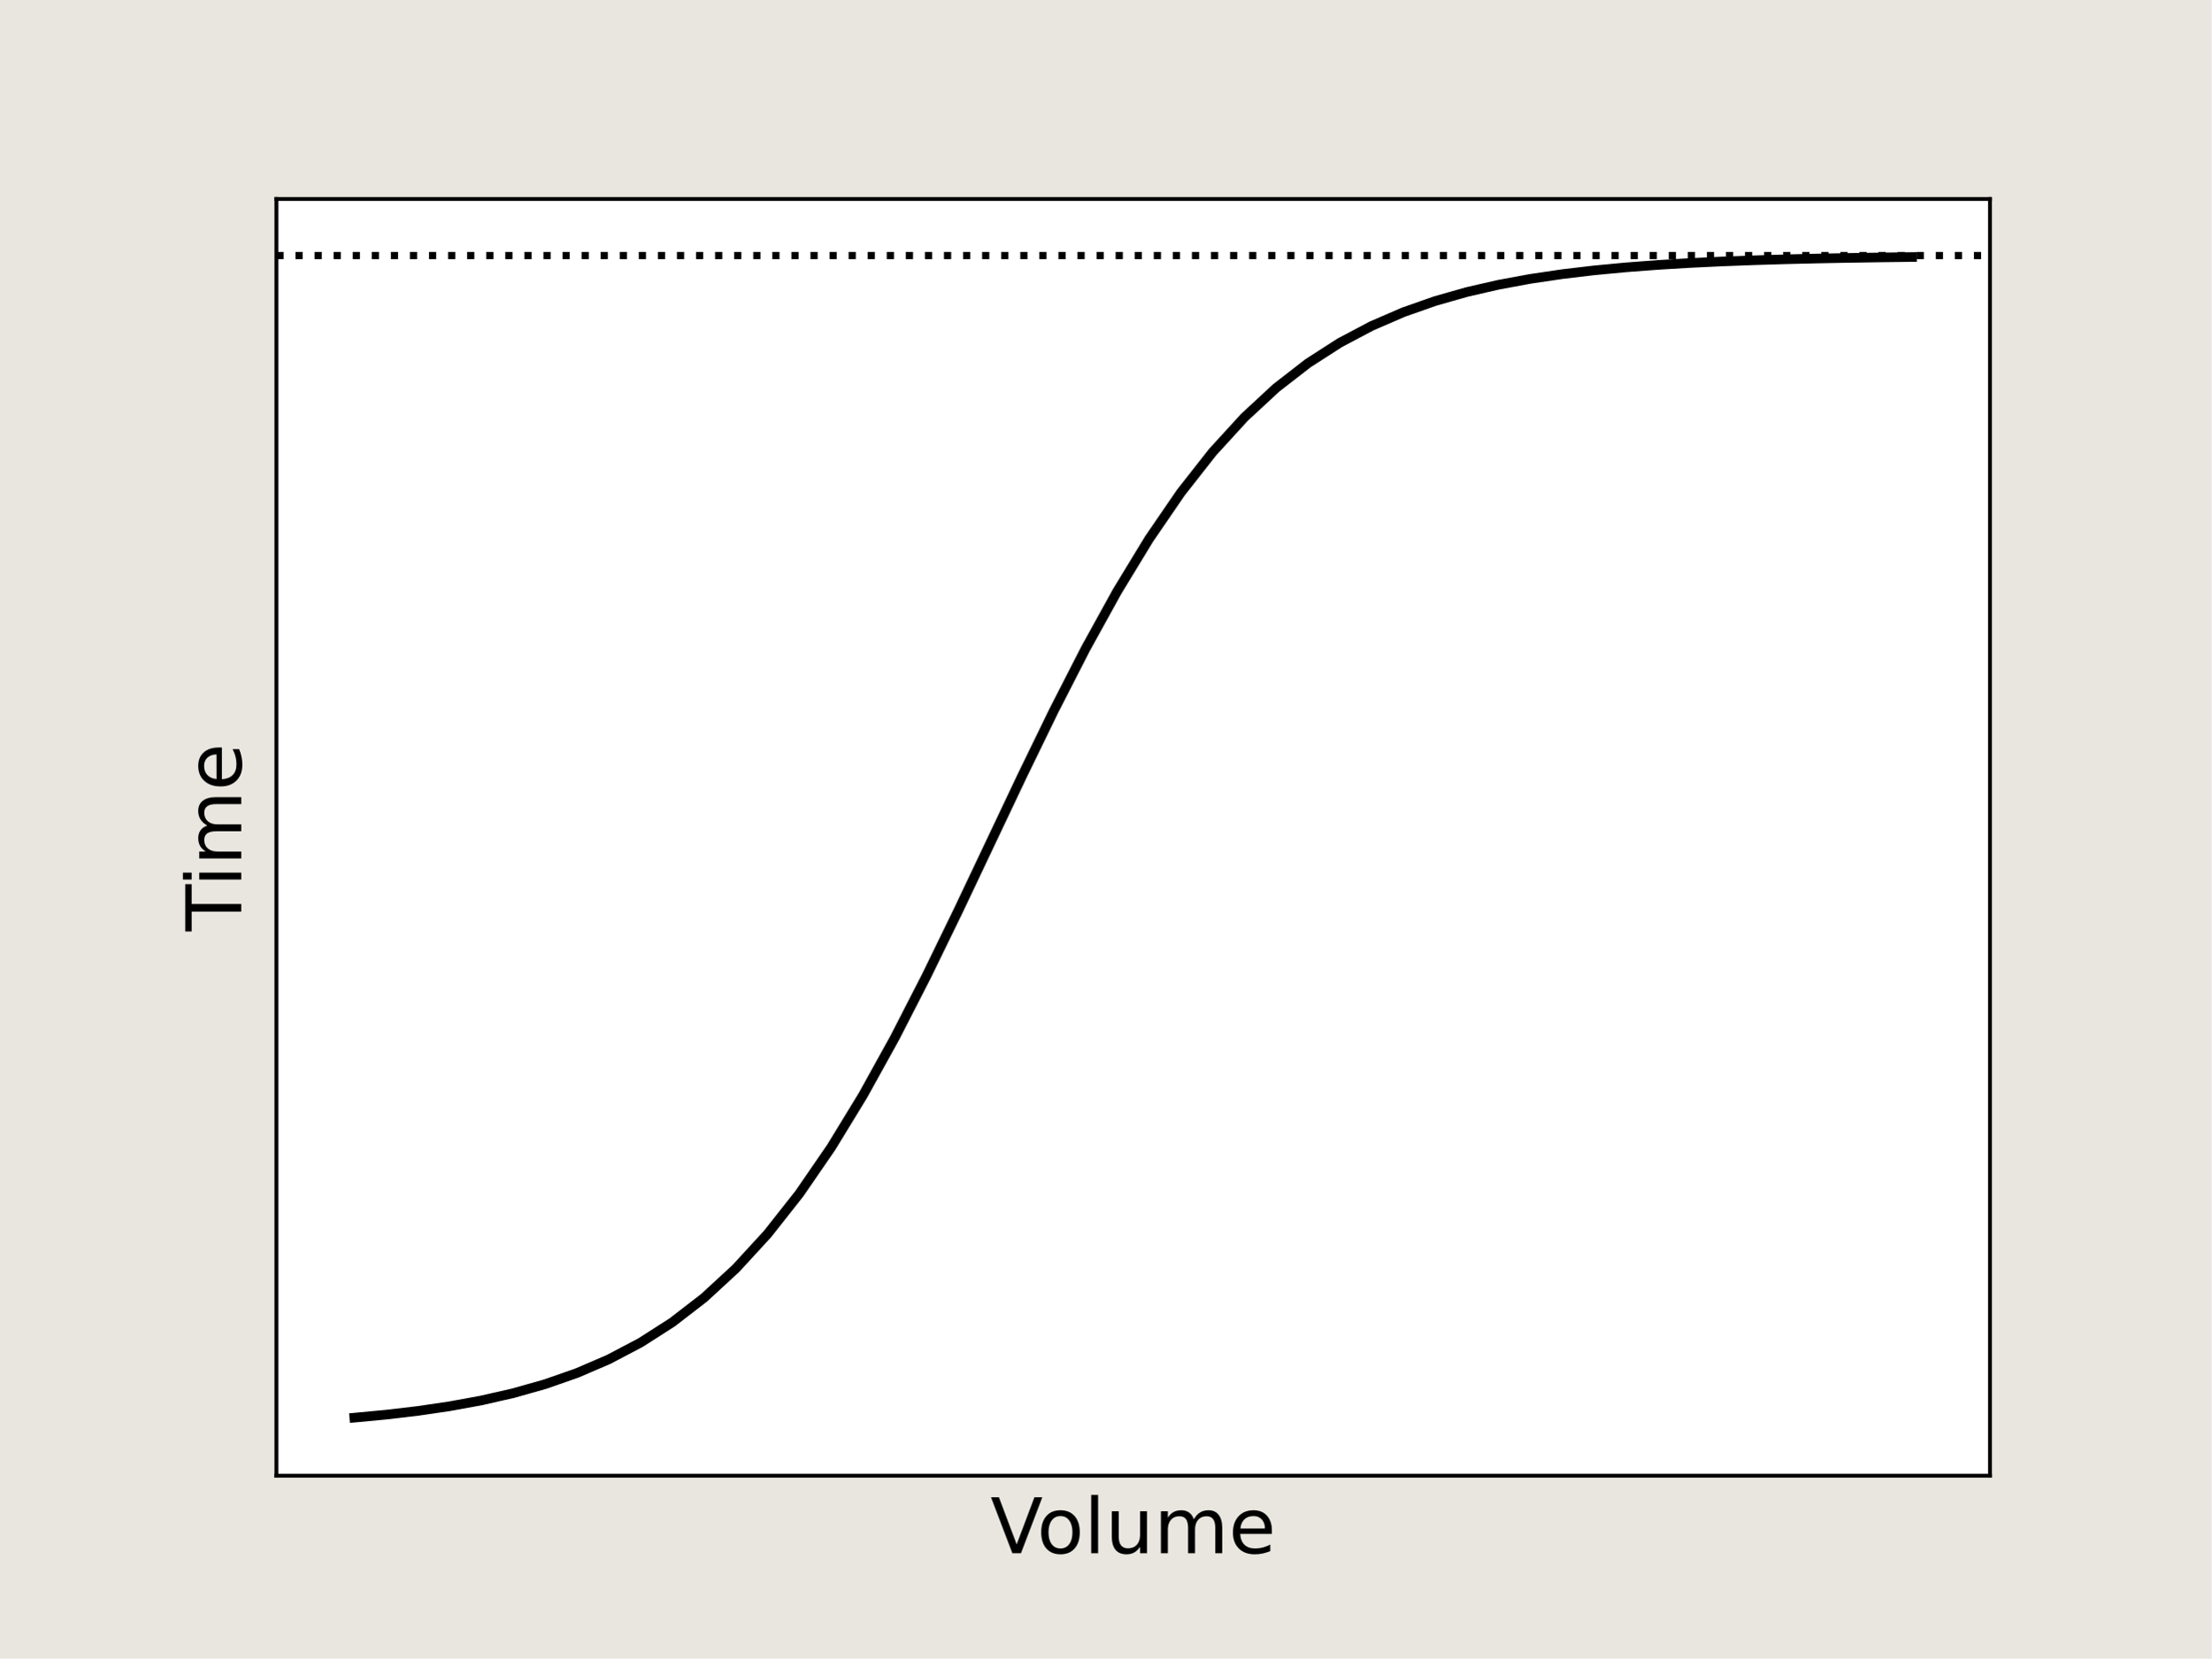
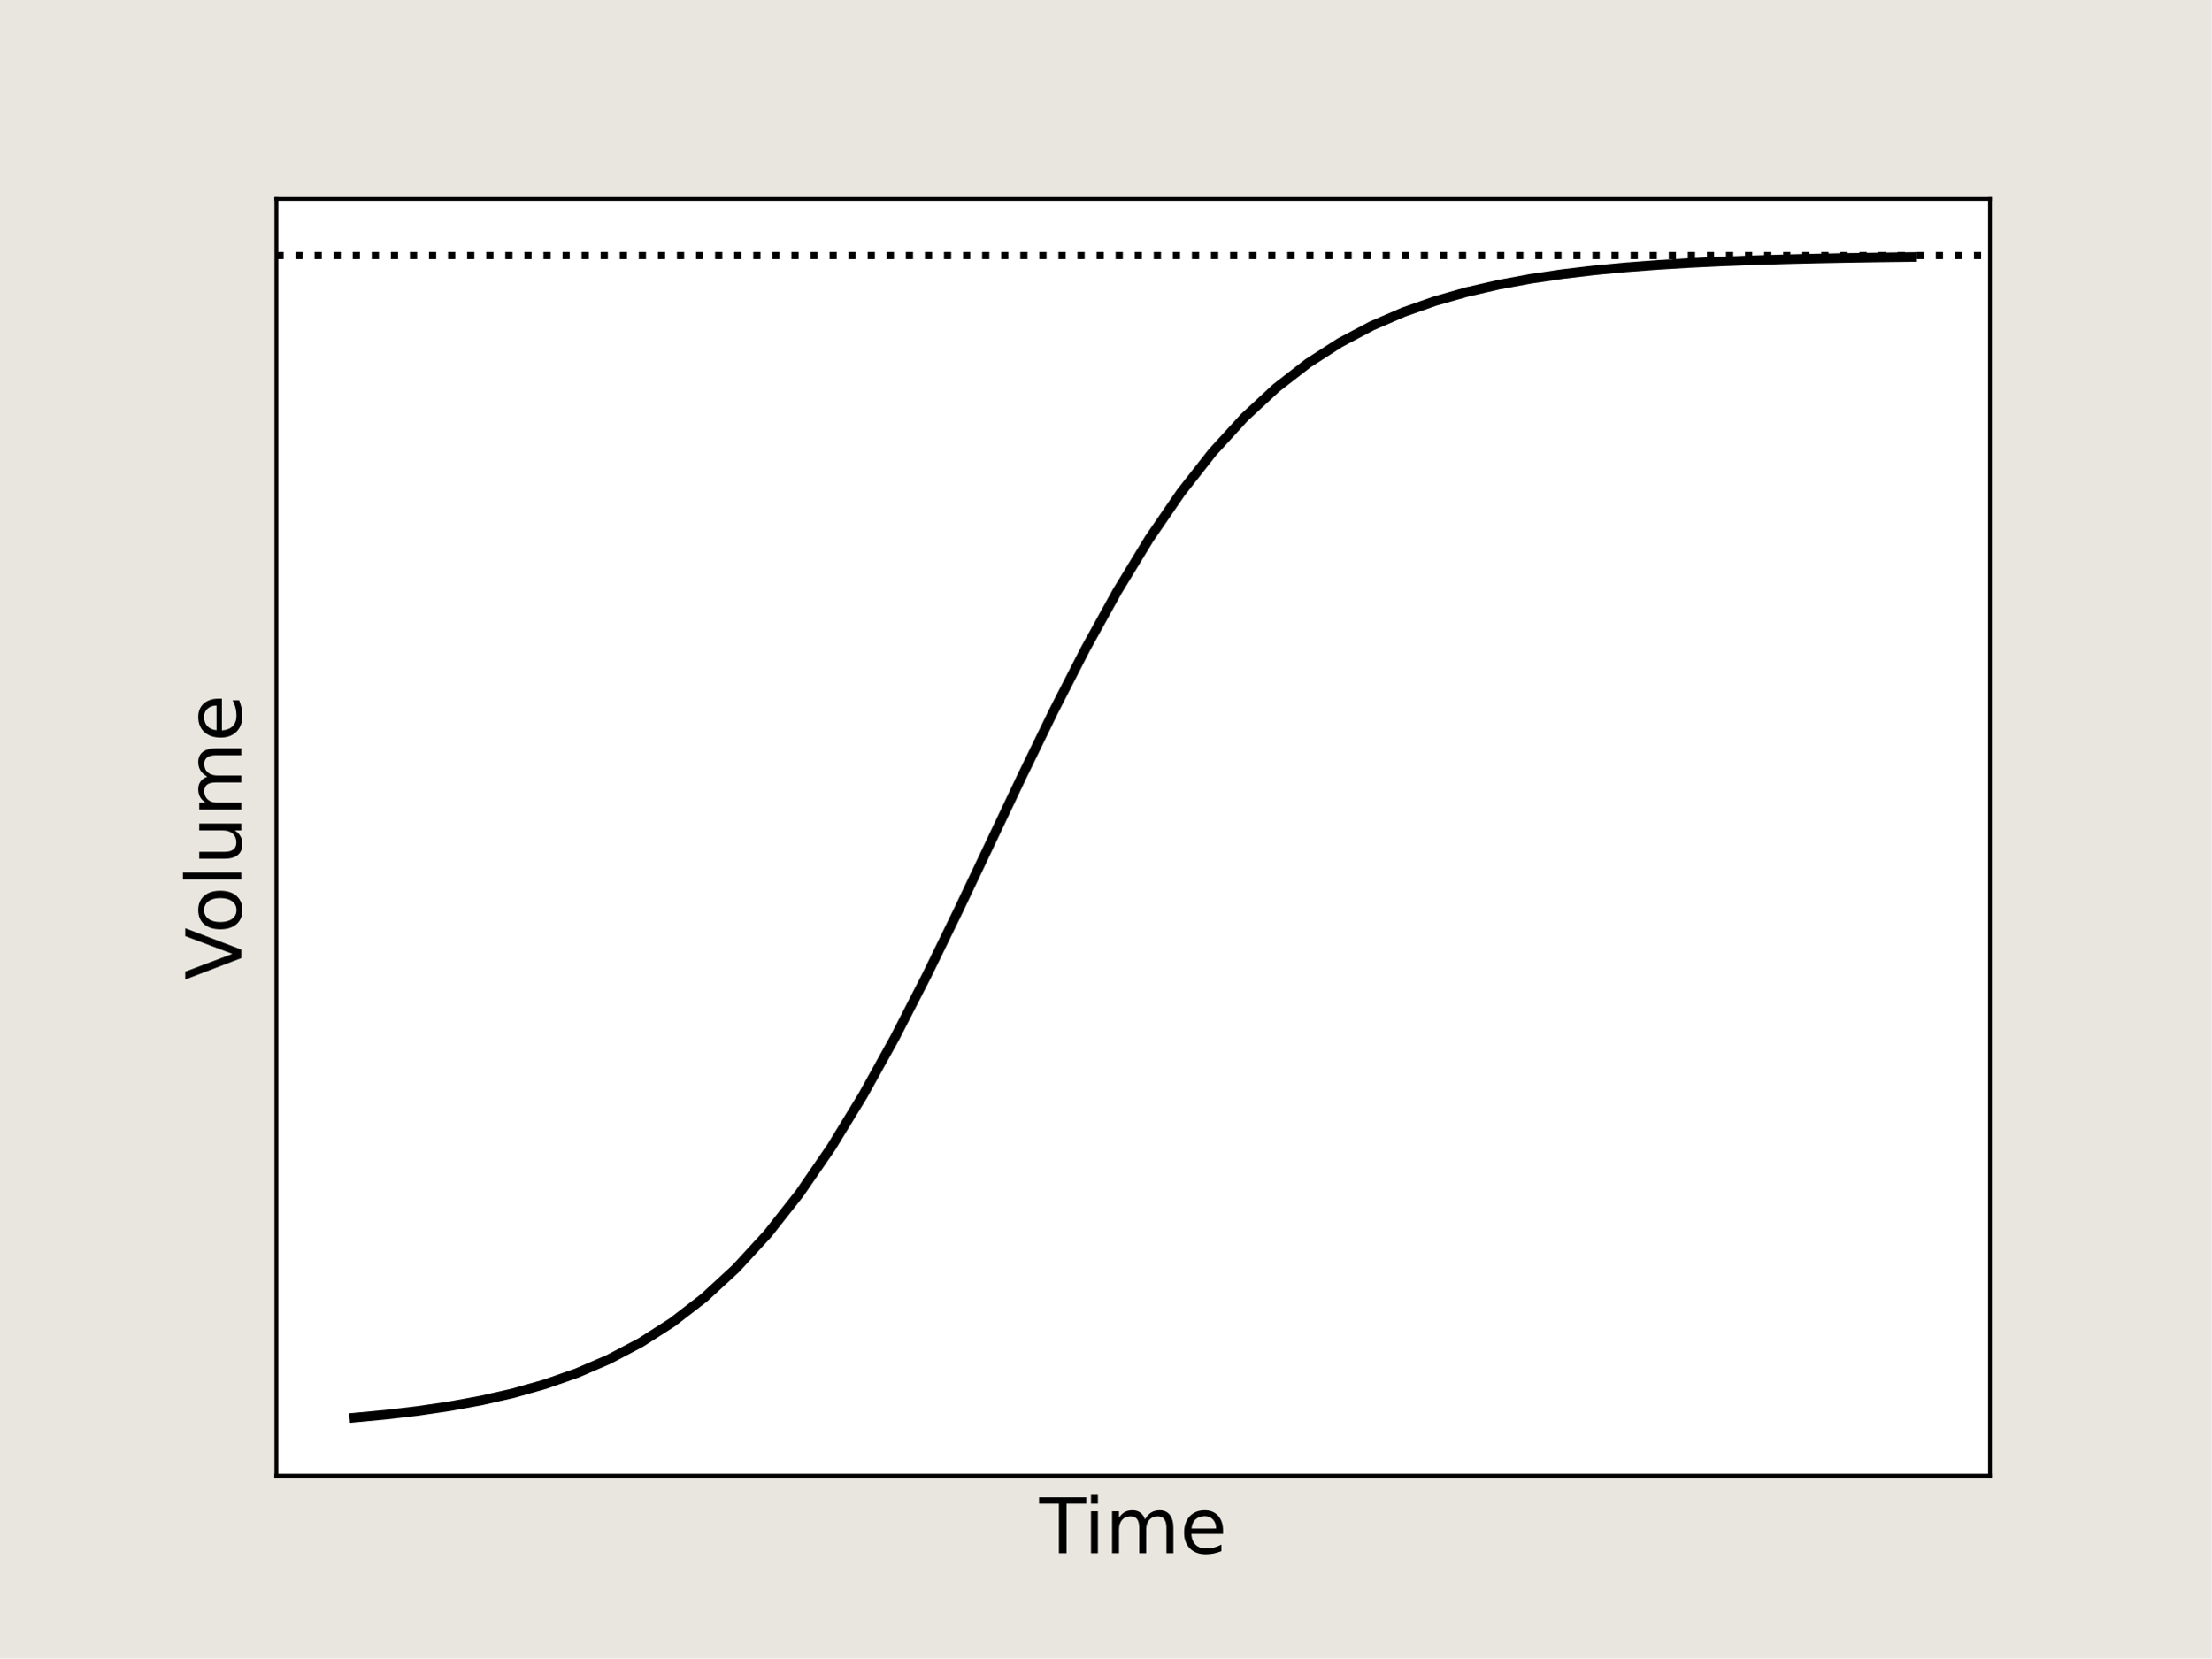
<svg xmlns="http://www.w3.org/2000/svg" xmlns:xlink="http://www.w3.org/1999/xlink" width="460.8pt" height="345.6pt" viewBox="0 0 460.8 345.6" version="1.1">
  <defs>
    <style type="text/css">*{stroke-linejoin: round; stroke-linecap: butt}</style>
  </defs>
  <g id="figure_1">
    <g id="patch_1">
      <path d="M 0 345.6  L 460.8 345.6  L 460.8 0  L 0 0  L 0 345.6  z " style="fill: #e9e6df" />
    </g>
    <g id="axes_1">
      <g id="patch_2">
        <path d="M 57.6 307.584  L 414.72 307.584  L 414.72 41.472  L 57.6 41.472  z " style="fill: #ffffff" />
      </g>
      <g id="matplotlib.axis_1">
        <g id="xtick_1" />
        <g id="xtick_2" />
        <g id="xtick_3" />
        <g id="xtick_4" />
        <g id="xtick_5" />
        <g id="text_1">
-           <g transform="translate(206.405 323.7415) scale(0.16 -0.16)">
+           <g transform="translate(216.5863 323.7415) scale(0.16 -0.16)">
            <defs>
-               <path id="DejaVuSans-56" d="M 1831 0  L 50 4666  L 709 4666  L 2188 738  L 3669 4666  L 4325 4666  L 2547 0  L 1831 0  z " transform="scale(0.015625)" />
-               <path id="DejaVuSans-6f" d="M 1959 3097  Q 1497 3097 1228 2736  Q 959 2375 959 1747  Q 959 1119 1226 758  Q 1494 397 1959 397  Q 2419 397 2687 759  Q 2956 1122 2956 1747  Q 2956 2369 2687 2733  Q 2419 3097 1959 3097  z M 1959 3584  Q 2709 3584 3137 3096  Q 3566 2609 3566 1747  Q 3566 888 3137 398  Q 2709 -91 1959 -91  Q 1206 -91 779 398  Q 353 888 353 1747  Q 353 2609 779 3096  Q 1206 3584 1959 3584  z " transform="scale(0.015625)" />
-               <path id="DejaVuSans-6c" d="M 603 4863  L 1178 4863  L 1178 0  L 603 0  L 603 4863  z " transform="scale(0.015625)" />
-               <path id="DejaVuSans-75" d="M 544 1381  L 544 3500  L 1119 3500  L 1119 1403  Q 1119 906 1312 657  Q 1506 409 1894 409  Q 2359 409 2629 706  Q 2900 1003 2900 1516  L 2900 3500  L 3475 3500  L 3475 0  L 2900 0  L 2900 538  Q 2691 219 2414 64  Q 2138 -91 1772 -91  Q 1169 -91 856 284  Q 544 659 544 1381  z M 1991 3584  L 1991 3584  z " transform="scale(0.015625)" />
+               <path id="DejaVuSans-54" d="M -19 4666  L 3928 4666  L 3928 4134  L 2272 4134  L 2272 0  L 1638 0  L 1638 4134  L -19 4134  L -19 4666  z " transform="scale(0.015625)" />
+               <path id="DejaVuSans-69" d="M 603 3500  L 1178 3500  L 1178 0  L 603 0  L 603 3500  z M 603 4863  L 1178 4863  L 1178 4134  L 603 4134  L 603 4863  z " transform="scale(0.015625)" />
              <path id="DejaVuSans-6d" d="M 3328 2828  Q 3544 3216 3844 3400  Q 4144 3584 4550 3584  Q 5097 3584 5394 3201  Q 5691 2819 5691 2113  L 5691 0  L 5113 0  L 5113 2094  Q 5113 2597 4934 2840  Q 4756 3084 4391 3084  Q 3944 3084 3684 2787  Q 3425 2491 3425 1978  L 3425 0  L 2847 0  L 2847 2094  Q 2847 2600 2669 2842  Q 2491 3084 2119 3084  Q 1678 3084 1418 2786  Q 1159 2488 1159 1978  L 1159 0  L 581 0  L 581 3500  L 1159 3500  L 1159 2956  Q 1356 3278 1631 3431  Q 1906 3584 2284 3584  Q 2666 3584 2933 3390  Q 3200 3197 3328 2828  z " transform="scale(0.015625)" />
              <path id="DejaVuSans-65" d="M 3597 1894  L 3597 1613  L 953 1613  Q 991 1019 1311 708  Q 1631 397 2203 397  Q 2534 397 2845 478  Q 3156 559 3463 722  L 3463 178  Q 3153 47 2828 -22  Q 2503 -91 2169 -91  Q 1331 -91 842 396  Q 353 884 353 1716  Q 353 2575 817 3079  Q 1281 3584 2069 3584  Q 2775 3584 3186 3129  Q 3597 2675 3597 1894  z M 3022 2063  Q 3016 2534 2758 2815  Q 2500 3097 2075 3097  Q 1594 3097 1305 2825  Q 1016 2553 972 2059  L 3022 2063  z " transform="scale(0.015625)" />
            </defs>
-             <use xlink:href="#DejaVuSans-56" />
-             <use xlink:href="#DejaVuSans-6f" x="60.658" />
-             <use xlink:href="#DejaVuSans-6c" x="121.84" />
-             <use xlink:href="#DejaVuSans-75" x="149.623" />
-             <use xlink:href="#DejaVuSans-6d" x="213.002" />
-             <use xlink:href="#DejaVuSans-65" x="310.414" />
+             <use xlink:href="#DejaVuSans-54" />
+             <use xlink:href="#DejaVuSans-69" x="57.959" />
+             <use xlink:href="#DejaVuSans-6d" x="85.742" />
+             <use xlink:href="#DejaVuSans-65" x="183.154" />
          </g>
        </g>
      </g>
      <g id="matplotlib.axis_2">
        <g id="ytick_1" />
        <g id="ytick_2" />
        <g id="ytick_3" />
        <g id="ytick_4" />
        <g id="ytick_5" />
        <g id="ytick_6" />
        <g id="text_2">
-           <g transform="translate(50.2725 194.1018) rotate(-90) scale(0.16 -0.16)">
+           <g transform="translate(50.2725 204.283) rotate(-90) scale(0.16 -0.16)">
            <defs>
-               <path id="DejaVuSans-54" d="M -19 4666  L 3928 4666  L 3928 4134  L 2272 4134  L 2272 0  L 1638 0  L 1638 4134  L -19 4134  L -19 4666  z " transform="scale(0.015625)" />
-               <path id="DejaVuSans-69" d="M 603 3500  L 1178 3500  L 1178 0  L 603 0  L 603 3500  z M 603 4863  L 1178 4863  L 1178 4134  L 603 4134  L 603 4863  z " transform="scale(0.015625)" />
+               <path id="DejaVuSans-56" d="M 1831 0  L 50 4666  L 709 4666  L 2188 738  L 3669 4666  L 4325 4666  L 2547 0  L 1831 0  z " transform="scale(0.015625)" />
+               <path id="DejaVuSans-6f" d="M 1959 3097  Q 1497 3097 1228 2736  Q 959 2375 959 1747  Q 959 1119 1226 758  Q 1494 397 1959 397  Q 2419 397 2687 759  Q 2956 1122 2956 1747  Q 2956 2369 2687 2733  Q 2419 3097 1959 3097  z M 1959 3584  Q 2709 3584 3137 3096  Q 3566 2609 3566 1747  Q 3566 888 3137 398  Q 2709 -91 1959 -91  Q 1206 -91 779 398  Q 353 888 353 1747  Q 353 2609 779 3096  Q 1206 3584 1959 3584  z " transform="scale(0.015625)" />
+               <path id="DejaVuSans-6c" d="M 603 4863  L 1178 4863  L 1178 0  L 603 0  L 603 4863  z " transform="scale(0.015625)" />
+               <path id="DejaVuSans-75" d="M 544 1381  L 544 3500  L 1119 3500  L 1119 1403  Q 1119 906 1312 657  Q 1506 409 1894 409  Q 2359 409 2629 706  Q 2900 1003 2900 1516  L 2900 3500  L 3475 3500  L 3475 0  L 2900 0  L 2900 538  Q 2691 219 2414 64  Q 2138 -91 1772 -91  Q 1169 -91 856 284  Q 544 659 544 1381  z M 1991 3584  L 1991 3584  z " transform="scale(0.015625)" />
            </defs>
-             <use xlink:href="#DejaVuSans-54" />
-             <use xlink:href="#DejaVuSans-69" x="57.959" />
-             <use xlink:href="#DejaVuSans-6d" x="85.742" />
-             <use xlink:href="#DejaVuSans-65" x="183.154" />
+             <use xlink:href="#DejaVuSans-56" />
+             <use xlink:href="#DejaVuSans-6f" x="60.658" />
+             <use xlink:href="#DejaVuSans-6c" x="121.84" />
+             <use xlink:href="#DejaVuSans-75" x="149.623" />
+             <use xlink:href="#DejaVuSans-6d" x="213.002" />
+             <use xlink:href="#DejaVuSans-65" x="310.414" />
          </g>
        </g>
      </g>
      <g id="line2d_1">
-         <path d="M 73.833 295.488  L 80.458 294.864  L 87.084 294.084  L 93.71 293.11  L 100.335 291.896  L 106.961 290.385  L 113.586 288.512  L 120.212 286.197  L 126.838 283.348  L 133.463 279.862  L 140.089 275.623  L 146.714 270.509  L 153.34 264.401  L 159.966 257.188  L 166.591 248.784  L 173.217 239.147  L 179.842 228.293  L 186.468 216.315  L 193.094 203.39  L 199.719 189.775  L 206.345 175.795  L 212.97 161.809  L 219.596 148.18  L 226.222 135.231  L 232.847 123.223  L 239.473 112.335  L 246.098 102.662  L 252.724 94.223  L 259.35 86.977  L 265.975 80.839  L 272.601 75.699  L 279.226 71.437  L 285.852 67.93  L 292.478 65.065  L 299.103 62.736  L 305.729 60.851  L 312.354 59.331  L 318.98 58.109  L 325.606 57.129  L 332.231 56.344  L 338.857 55.716  L 345.482 55.215  L 352.108 54.815  L 358.734 54.496  L 365.359 54.242  L 371.985 54.04  L 378.61 53.879  L 385.236 53.751  L 391.862 53.649  L 398.487 53.568  " clip-path="url(#p0ffbb9da81)" style="fill: none; stroke: #000000; stroke-width: 2; stroke-linecap: square" />
+         <path d="M 73.833 295.488  L 80.458 294.864  L 87.084 294.084  L 93.71 293.11  L 100.335 291.896  L 106.961 290.385  L 113.586 288.512  L 120.212 286.197  L 126.838 283.348  L 133.463 279.862  L 140.089 275.623  L 146.714 270.509  L 153.34 264.401  L 159.966 257.188  L 166.591 248.784  L 173.217 239.147  L 179.842 228.293  L 186.468 216.315  L 193.094 203.39  L 199.719 189.775  L 206.345 175.795  L 212.97 161.809  L 219.596 148.18  L 226.222 135.231  L 232.847 123.223  L 239.473 112.335  L 246.098 102.662  L 252.724 94.223  L 259.35 86.977  L 265.975 80.839  L 272.601 75.699  L 279.226 71.437  L 285.852 67.93  L 292.478 65.065  L 299.103 62.736  L 305.729 60.851  L 312.354 59.331  L 318.98 58.109  L 325.606 57.129  L 332.231 56.344  L 338.857 55.716  L 345.482 55.215  L 352.108 54.815  L 358.734 54.496  L 365.359 54.242  L 371.985 54.04  L 378.61 53.879  L 385.236 53.751  L 391.862 53.649  L 398.487 53.568  " clip-path="url(#p87b2b3e448)" style="fill: none; stroke: #000000; stroke-width: 2; stroke-linecap: square" />
      </g>
      <g id="line2d_2">
-         <path d="M 57.6 53.253  L 414.72 53.253  " clip-path="url(#p0ffbb9da81)" style="fill: none; stroke-dasharray: 1.5,2.475; stroke-dashoffset: 0; stroke: #000000; stroke-width: 1.5" />
+         <path d="M 57.6 53.253  L 414.72 53.253  " clip-path="url(#p87b2b3e448)" style="fill: none; stroke-dasharray: 1.5,2.475; stroke-dashoffset: 0; stroke: #000000; stroke-width: 1.5" />
      </g>
      <g id="patch_3">
        <path d="M 57.6 307.584  L 57.6 41.472  " style="fill: none; stroke: #000000; stroke-width: 0.8; stroke-linejoin: miter; stroke-linecap: square" />
      </g>
      <g id="patch_4">
        <path d="M 414.72 307.584  L 414.72 41.472  " style="fill: none; stroke: #000000; stroke-width: 0.8; stroke-linejoin: miter; stroke-linecap: square" />
      </g>
      <g id="patch_5">
        <path d="M 57.6 307.584  L 414.72 307.584  " style="fill: none; stroke: #000000; stroke-width: 0.8; stroke-linejoin: miter; stroke-linecap: square" />
      </g>
      <g id="patch_6">
        <path d="M 57.6 41.472  L 414.72 41.472  " style="fill: none; stroke: #000000; stroke-width: 0.8; stroke-linejoin: miter; stroke-linecap: square" />
      </g>
    </g>
  </g>
  <defs>
-     <clipPath id="p0ffbb9da81">
+     <clipPath id="p87b2b3e448">
      <rect x="57.6" y="41.472" width="357.12" height="266.112" />
    </clipPath>
  </defs>
</svg>
